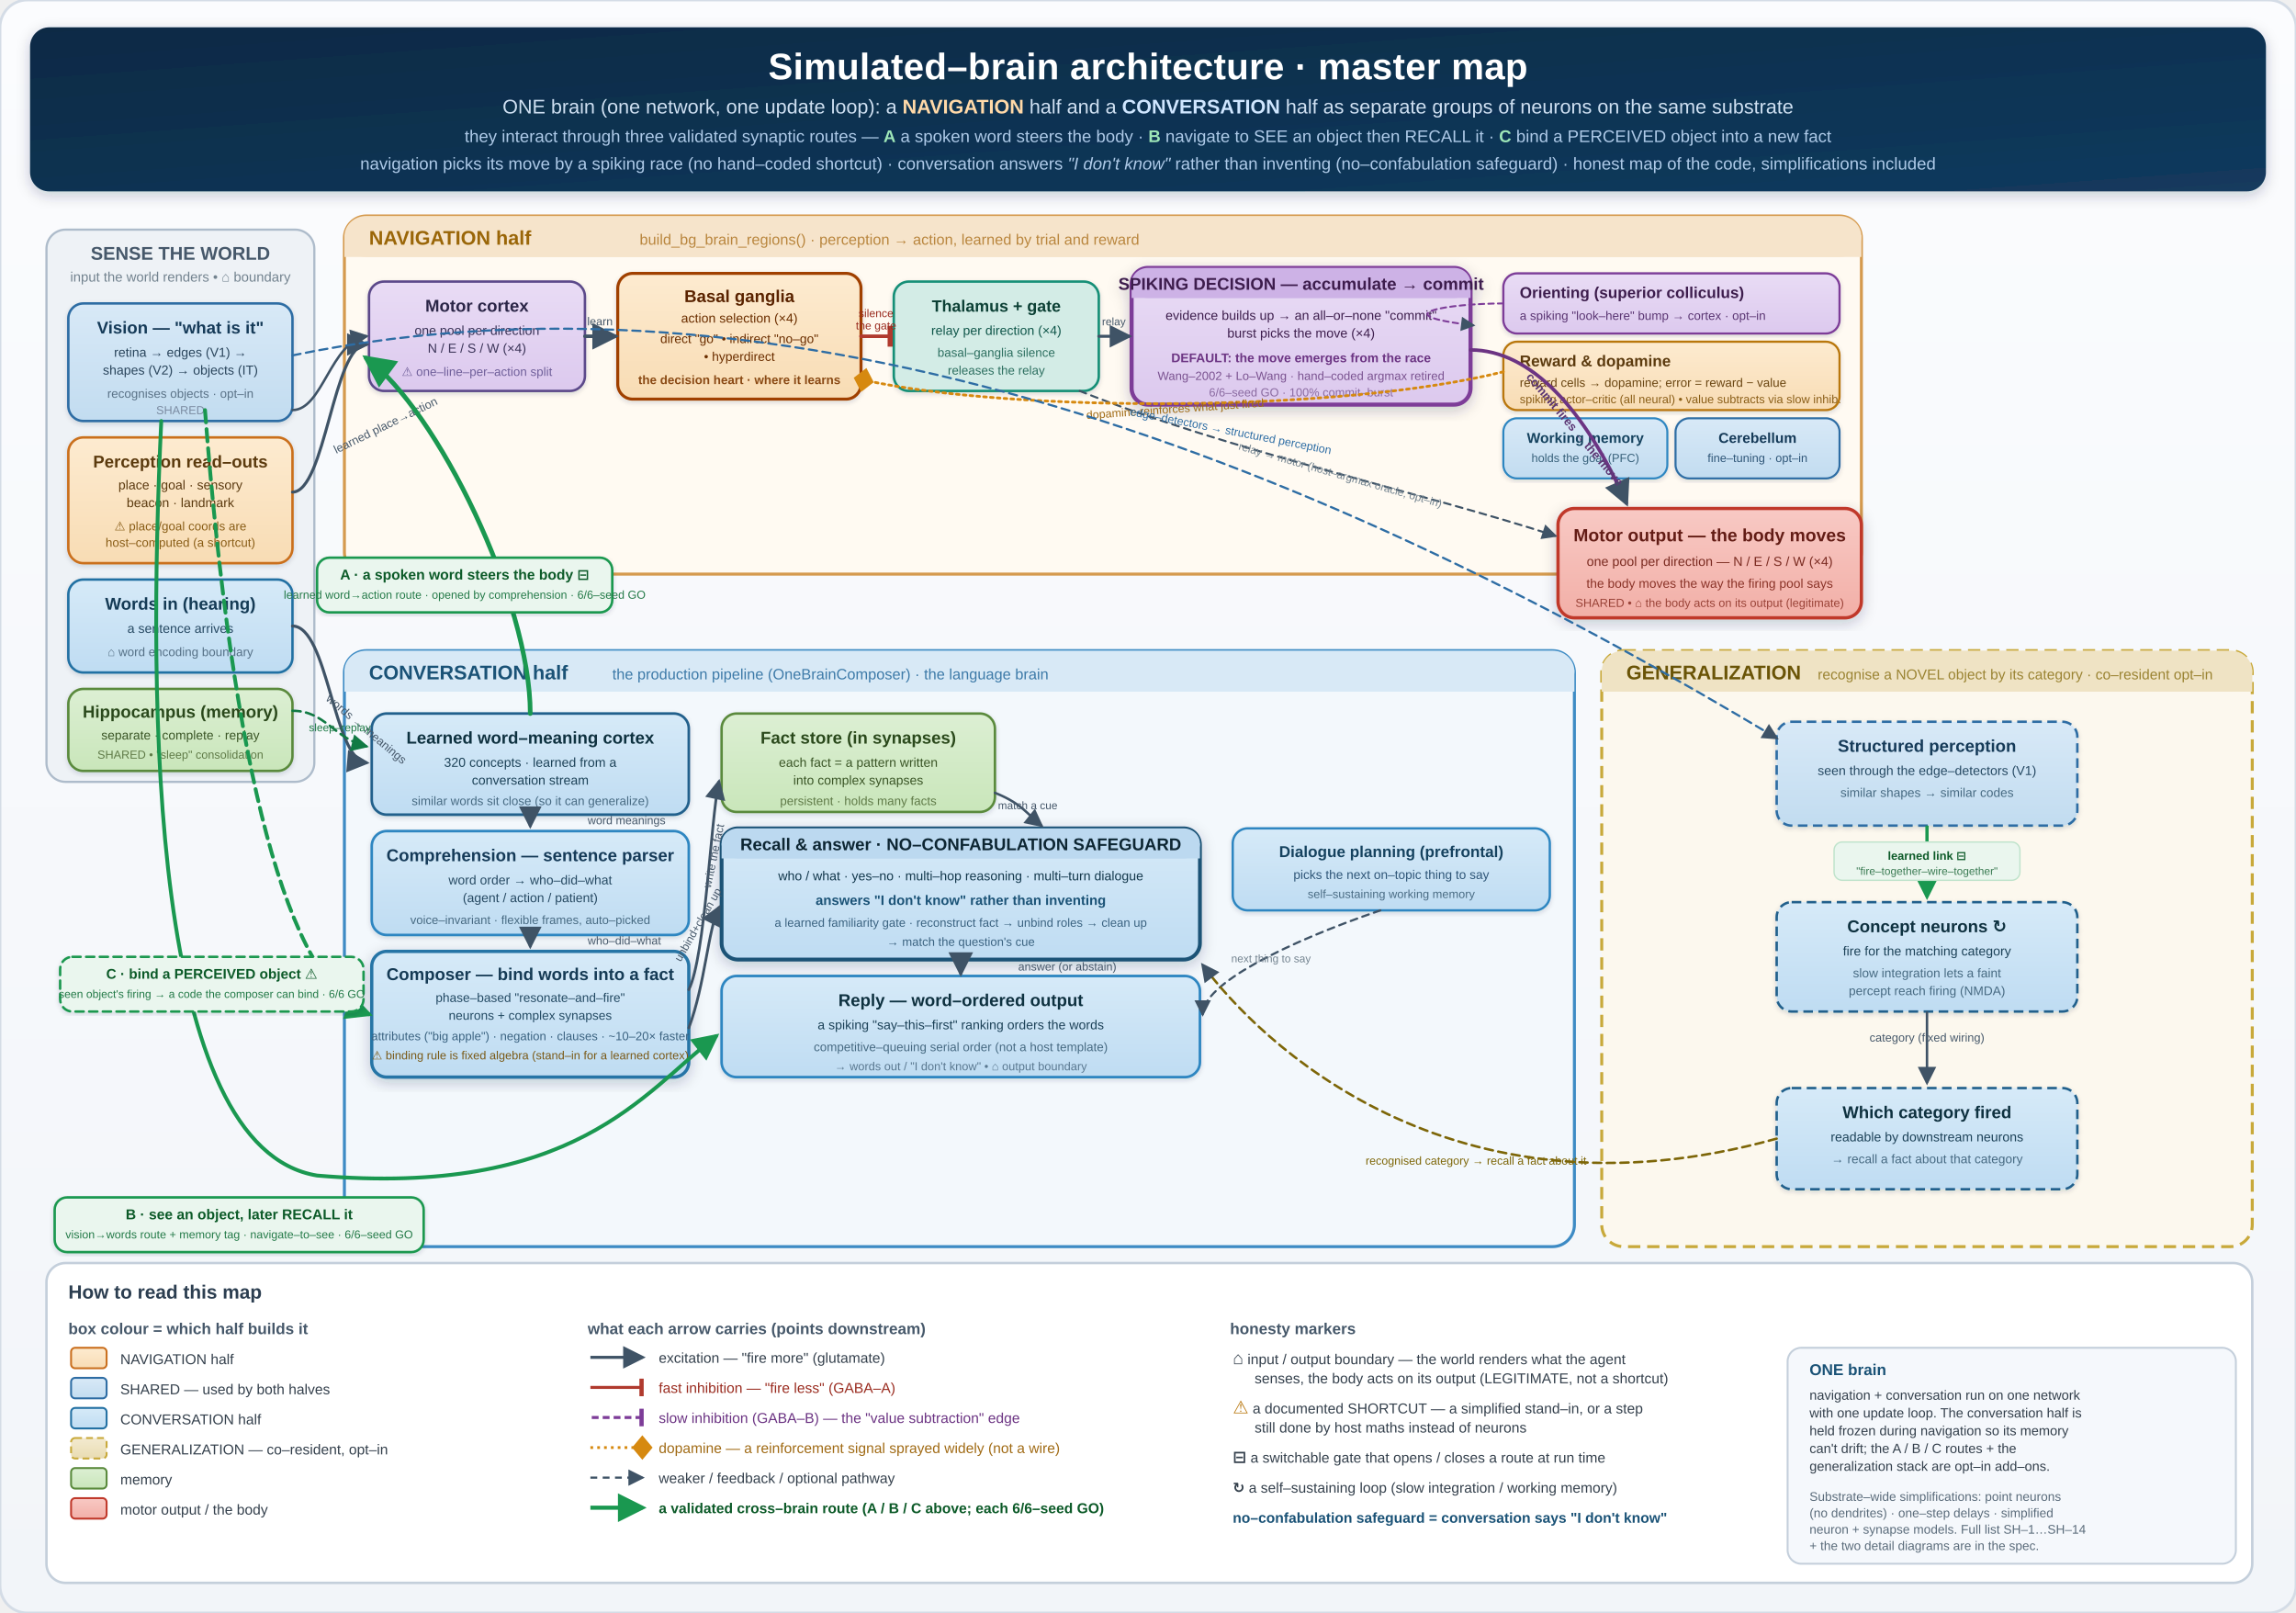
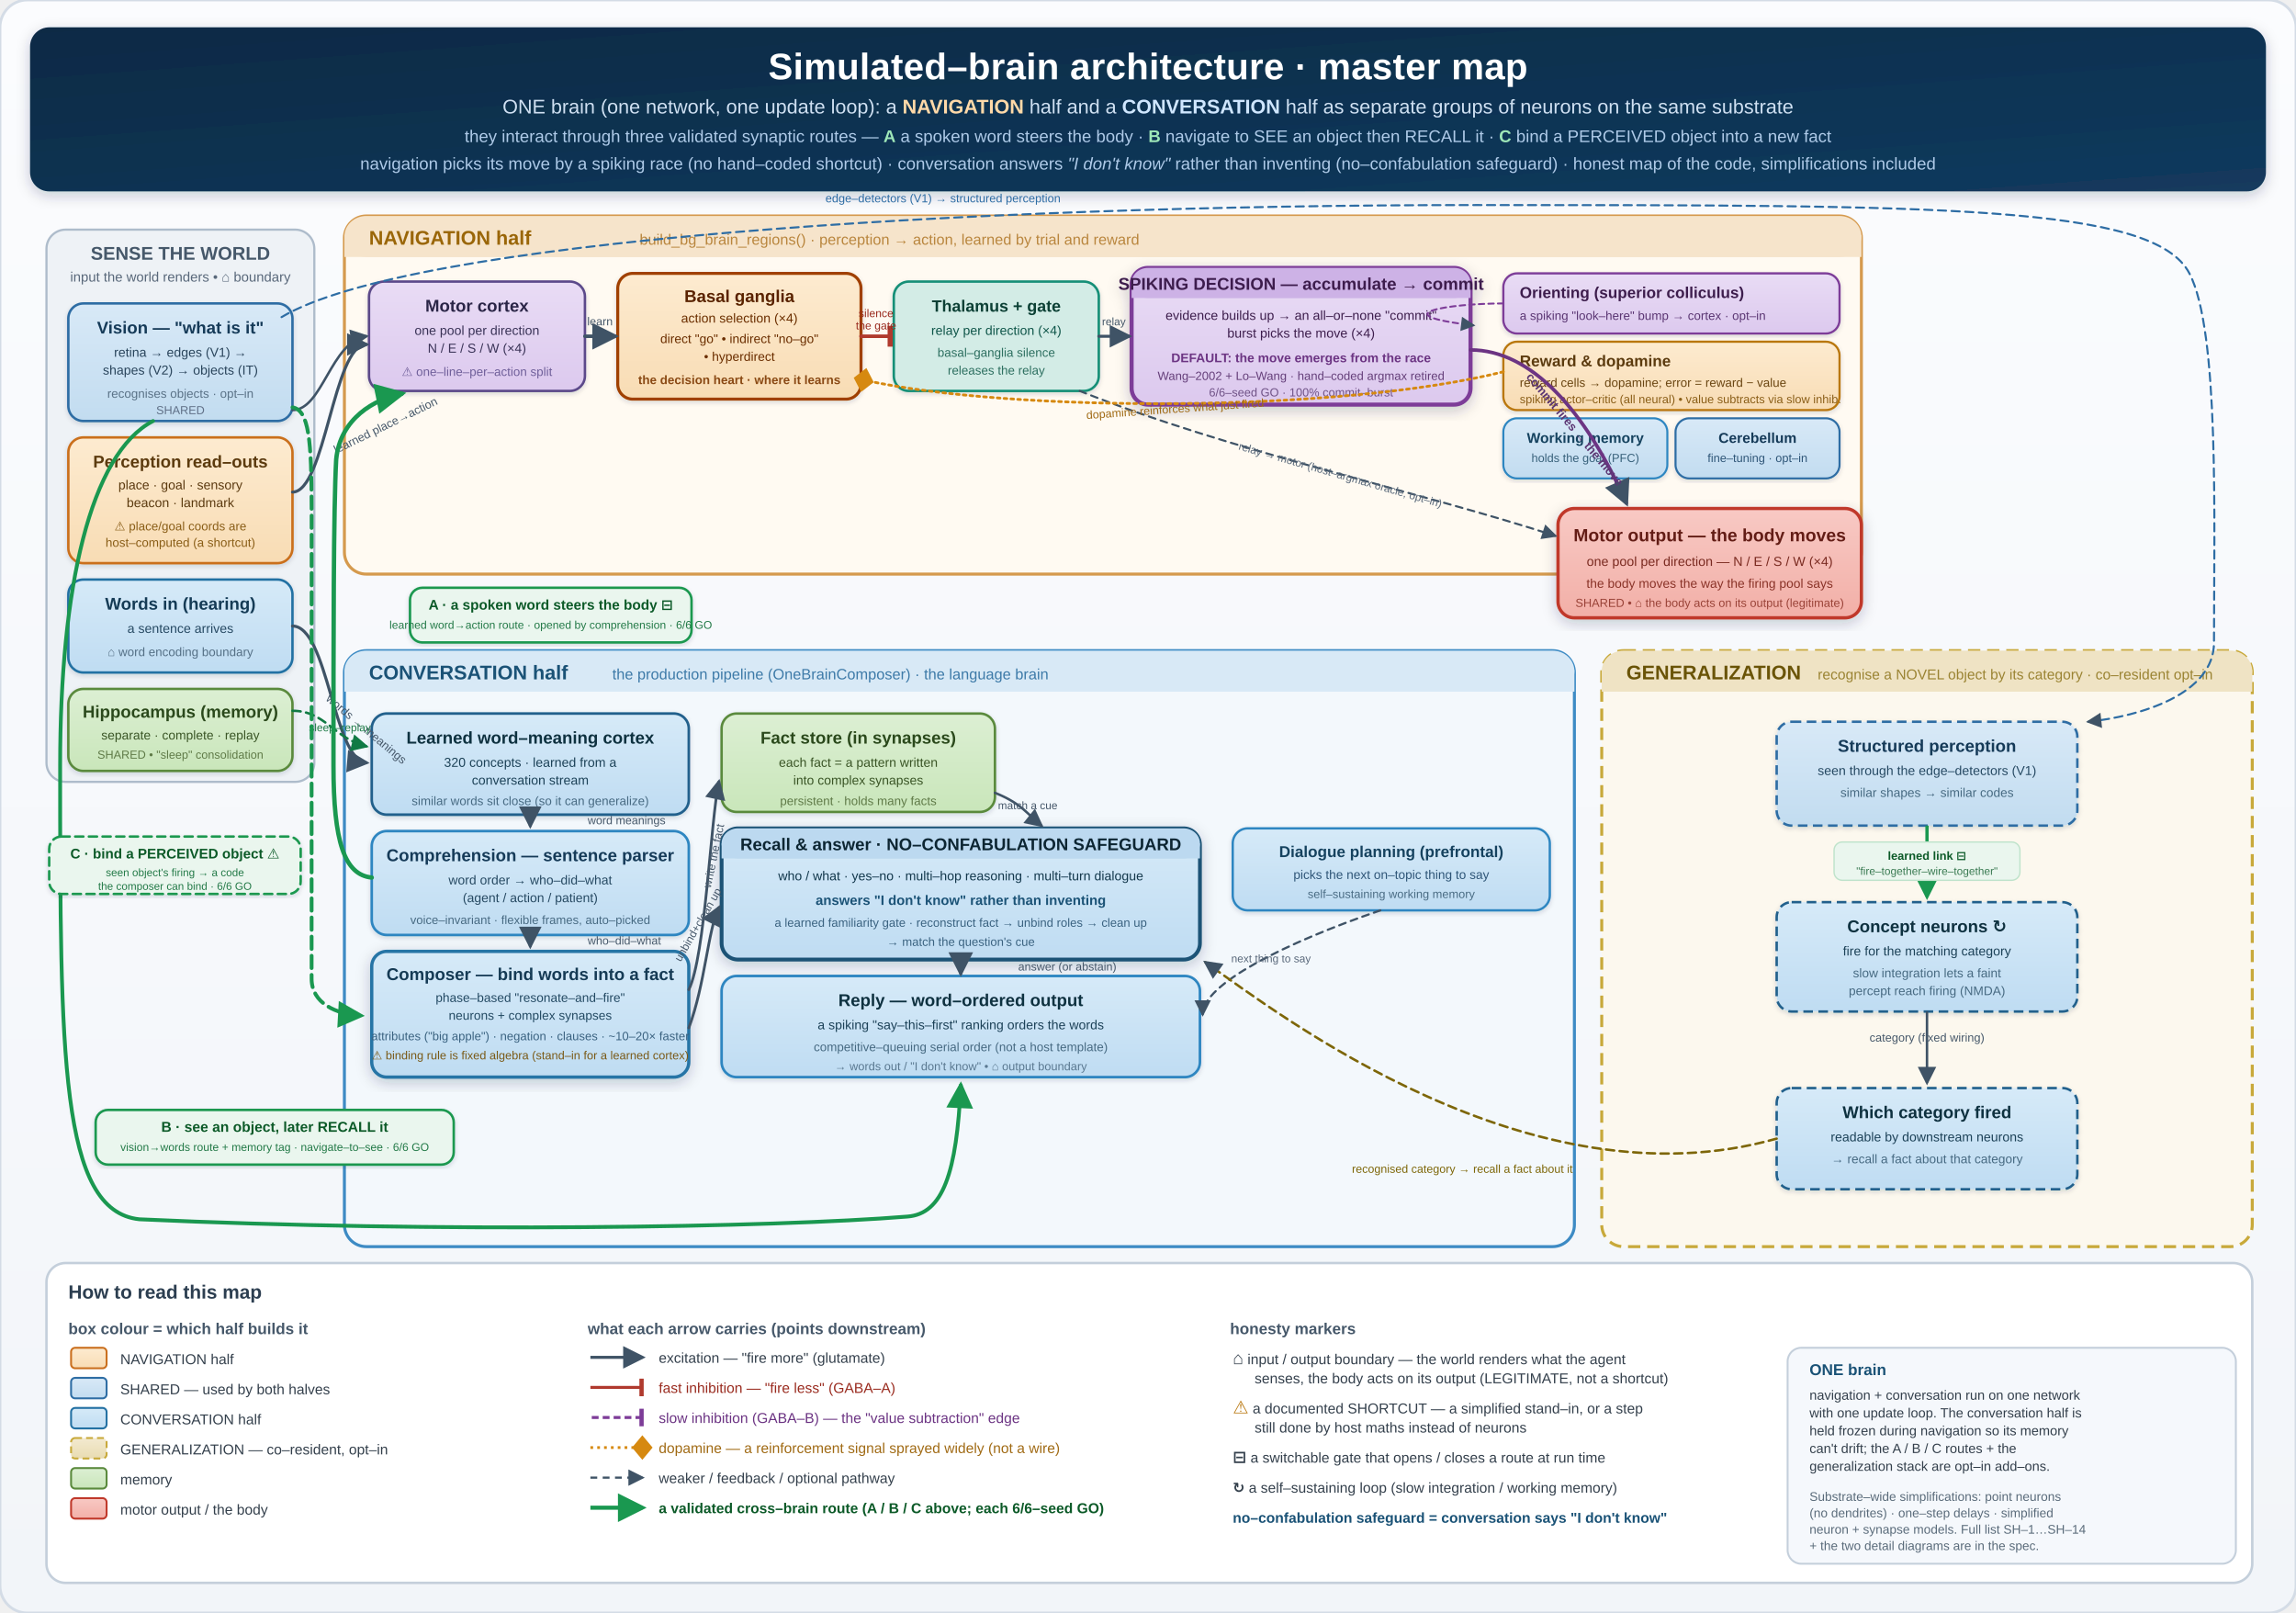
<svg xmlns="http://www.w3.org/2000/svg" viewBox="0 0 1680 1180" font-family="'Segoe UI','Helvetica Neue',Arial,sans-serif">
  <defs>
    <linearGradient id="gNav" x1="0" y1="0" x2="0" y2="1">
      <stop offset="0" stop-color="#fdebd0" />
      <stop offset="1" stop-color="#f8dcb4" />
    </linearGradient>
    <linearGradient id="gDec" x1="0" y1="0" x2="0" y2="1">
      <stop offset="0" stop-color="#e9dcf5" />
      <stop offset="1" stop-color="#dcc9ee" />
    </linearGradient>
    <linearGradient id="gMem" x1="0" y1="0" x2="0" y2="1">
      <stop offset="0" stop-color="#dcefd3" />
      <stop offset="1" stop-color="#c9e6ba" />
    </linearGradient>
    <linearGradient id="gPer" x1="0" y1="0" x2="0" y2="1">
      <stop offset="0" stop-color="#d8e9f7" />
      <stop offset="1" stop-color="#c2dcf0" />
    </linearGradient>
    <linearGradient id="gLang" x1="0" y1="0" x2="0" y2="1">
      <stop offset="0" stop-color="#d6eaf8" />
      <stop offset="1" stop-color="#bfdcf2" />
    </linearGradient>
    <linearGradient id="gMot" x1="0" y1="0" x2="0" y2="1">
      <stop offset="0" stop-color="#f8c9c4" />
      <stop offset="1" stop-color="#f2afa7" />
    </linearGradient>
    <linearGradient id="gGen" x1="0" y1="0" x2="0" y2="1">
      <stop offset="0" stop-color="#f3ead0" />
      <stop offset="1" stop-color="#e9dcb2" />
    </linearGradient>
    <linearGradient id="gHero" x1="0" y1="0" x2="1" y2="1">
      <stop offset="0" stop-color="#0b2a45" />
      <stop offset="1" stop-color="#123a5e" />
    </linearGradient>
    <linearGradient id="gPage" x1="0" y1="0" x2="0" y2="1">
      <stop offset="0" stop-color="#fbfcfe" />
      <stop offset="1" stop-color="#f2f5f9" />
    </linearGradient>
    <marker id="arrEx" viewBox="0 0 10 10" refX="8.5" refY="5" markerWidth="7.5" markerHeight="7.5" orient="auto-start-reverse">
      <path d="M0,0 L10,5 L0,10 z" fill="#3f5366" />
    </marker>
    <marker id="arrInh" viewBox="0 0 10 10" refX="1.5" refY="5" markerWidth="6.5" markerHeight="9" orient="auto-start-reverse">
      <rect x="0" y="0.5" width="2.2" height="9" fill="#b03a2e" />
    </marker>
    <marker id="arrSlow" viewBox="0 0 10 10" refX="1.5" refY="5" markerWidth="6.5" markerHeight="9" orient="auto-start-reverse">
      <rect x="0" y="0.5" width="2.2" height="9" fill="#7d3c98" />
    </marker>
    <marker id="arrDA" viewBox="0 0 12 12" refX="6" refY="6" markerWidth="9" markerHeight="9" orient="auto-start-reverse">
      <path d="M6,0 L11,6 L6,12 L1,6 z" fill="#d68910" />
    </marker>
    <marker id="arrX" viewBox="0 0 10 10" refX="8.5" refY="5" markerWidth="7" markerHeight="7" orient="auto-start-reverse">
      <path d="M0,0 L10,5 L0,10 z" fill="#1a9850" />
    </marker>
    <marker id="arrXr" viewBox="0 0 10 10" refX="8.5" refY="5" markerWidth="7" markerHeight="7" orient="auto-start-reverse">
      <path d="M0,0 L10,5 L0,10 z" fill="#117a44" />
    </marker>
    <filter id="soft" x="-8%" y="-8%" width="116%" height="116%">
      <feDropShadow dx="0" dy="1.4" stdDeviation="1.8" flood-color="#1a2a3a" flood-opacity="0.16" />
    </filter>
    <filter id="softLg" x="-12%" y="-12%" width="124%" height="124%">
      <feDropShadow dx="0" dy="3" stdDeviation="5" flood-color="#0b2240" flood-opacity="0.22" />
    </filter>
  </defs>
  <rect x="0" y="0" width="1680" height="1180" rx="20" fill="url(#gPage)" stroke="#d4dce6" stroke-width="2" />
  <g>
    <rect x="22" y="20" width="1636" height="120" rx="14" fill="url(#gHero)" filter="url(#softLg)" />
    <text x="840" y="58" text-anchor="middle" font-size="27" font-weight="700" fill="#ffffff" letter-spacing="0.2">Simulated–brain architecture · master map</text>
    <text x="840" y="83" text-anchor="middle" font-size="14.5" fill="#cfe0f2">ONE brain (one network, one update loop): a <tspan font-weight="700" fill="#ffd9a8">NAVIGATION</tspan> half and a <tspan font-weight="700" fill="#cfe6ff">CONVERSATION</tspan> half as separate groups of neurons on the same substrate</text>
    <text x="840" y="104" text-anchor="middle" font-size="12.5" fill="#aecae8">they interact through three validated synaptic routes — <tspan font-weight="700" fill="#9ee7b8">A</tspan> a spoken word steers the body · <tspan font-weight="700" fill="#9ee7b8">B</tspan> navigate to SEE an object then RECALL it · <tspan font-weight="700" fill="#9ee7b8">C</tspan> bind a PERCEIVED object into a new fact</text>
    <text x="840" y="124" text-anchor="middle" font-size="12.5" fill="#aecae8">navigation picks its move by a spiking race (no hand–coded shortcut) · conversation answers <tspan font-style="italic">"I don't know"</tspan> rather than inventing (no–confabulation safeguard) · honest map of the code, simplifications included</text>
  </g>
  <g>
    <rect x="34" y="168" width="196" height="404" rx="14" fill="#eef2f6" stroke="#aebccb" stroke-width="1.6" />
    <text x="132" y="190" text-anchor="middle" font-size="13.5" font-weight="700" fill="#46586a">SENSE THE WORLD</text>
-     <text x="132" y="206" text-anchor="middle" font-size="10" fill="#73838f">input the world renders • ⌂ boundary</text>
+     <text x="132" y="206" text-anchor="middle" font-size="10" fill="#59687a">input the world renders • ⌂ boundary</text>
    <g filter="url(#soft)">
      <rect x="50" y="222" width="164" height="86" rx="11" fill="url(#gPer)" stroke="#2e6da4" stroke-width="1.8" />
      <text x="132" y="244" text-anchor="middle" font-size="12.5" font-weight="700" fill="#163a59">Vision — "what is it"</text>
      <text x="132" y="261" text-anchor="middle" font-size="9.5" fill="#2a455c">retina → edges (V1) →</text>
      <text x="132" y="274" text-anchor="middle" font-size="9.5" fill="#2a455c">shapes (V2) → objects (IT)</text>
      <text x="132" y="291" text-anchor="middle" font-size="9" fill="#5a7287">recognises objects · opt–in</text>
-       <text x="132" y="303" text-anchor="middle" font-size="8.5" fill="#7a8aa0">SHARED</text>
+       <text x="132" y="303" text-anchor="middle" font-size="8.5" fill="#5f6f86">SHARED</text>
    </g>
    <g filter="url(#soft)">
      <rect x="50" y="320" width="164" height="92" rx="11" fill="url(#gNav)" stroke="#ca6f1e" stroke-width="1.8" />
      <text x="132" y="342" text-anchor="middle" font-size="12.5" font-weight="700" fill="#5b3a10">Perception read–outs</text>
      <text x="132" y="358" text-anchor="middle" font-size="9.5" fill="#5b3a10">place · goal · sensory</text>
      <text x="132" y="371" text-anchor="middle" font-size="9.5" fill="#5b3a10">beacon · landmark</text>
      <text x="132" y="388" text-anchor="middle" font-size="9" fill="#8a5e18">⚠ place/goal coords are</text>
      <text x="132" y="400" text-anchor="middle" font-size="9" fill="#8a5e18">host–computed (a shortcut)</text>
    </g>
    <g filter="url(#soft)">
      <rect x="50" y="424" width="164" height="68" rx="11" fill="url(#gLang)" stroke="#2471a3" stroke-width="1.8" />
      <text x="132" y="446" text-anchor="middle" font-size="12.5" font-weight="700" fill="#123a55">Words in (hearing)</text>
      <text x="132" y="463" text-anchor="middle" font-size="9.5" fill="#274a63">a sentence arrives</text>
      <text x="132" y="480" text-anchor="middle" font-size="9" fill="#557086">⌂ word encoding boundary</text>
    </g>
    <g filter="url(#soft)">
      <rect x="50" y="504" width="164" height="60" rx="11" fill="url(#gMem)" stroke="#5a8a3c" stroke-width="1.8" />
      <text x="132" y="525" text-anchor="middle" font-size="12.5" font-weight="700" fill="#2c4a1c">Hippocampus (memory)</text>
      <text x="132" y="541" text-anchor="middle" font-size="9.3" fill="#3a5526">separate · complete · replay</text>
      <text x="132" y="555" text-anchor="middle" font-size="8.5" fill="#5f7a47">SHARED • "sleep" consolidation</text>
    </g>
  </g>
  <g>
    <rect x="252" y="158" width="1110" height="262" rx="16" fill="#fffaf2" stroke="#d59a4e" stroke-width="2.2" />
    <rect x="252" y="158" width="1110" height="30" rx="16" fill="#f6e4cb" />
    <rect x="252" y="172" width="1110" height="16" fill="#f6e4cb" />
    <text x="270" y="179" font-size="14.5" font-weight="700" fill="#9a6608">NAVIGATION half</text>
    <text x="468" y="179" font-size="11" fill="#b9863e">build_bg_brain_regions()  ·  perception → action, learned by trial and reward</text>
    <g filter="url(#soft)">
      <rect x="270" y="206" width="158" height="80" rx="11" fill="url(#gDec)" stroke="#5b4a8a" stroke-width="1.8" />
      <text x="349" y="228" text-anchor="middle" font-size="12.5" font-weight="700" fill="#2c2547">Motor cortex</text>
      <text x="349" y="245" text-anchor="middle" font-size="9.5" fill="#3a3357">one pool per direction</text>
      <text x="349" y="258" text-anchor="middle" font-size="9.5" fill="#3a3357">N / E / S / W  (×4)</text>
      <text x="349" y="275" text-anchor="middle" font-size="9" fill="#6f5f9a">⚠ one–line–per–action split</text>
    </g>
    <g filter="url(#soft)">
      <rect x="452" y="200" width="178" height="92" rx="11" fill="url(#gNav)" stroke="#a04000" stroke-width="2.2" />
      <text x="541" y="221" text-anchor="middle" font-size="12.5" font-weight="700" fill="#5a2400">Basal ganglia</text>
      <text x="541" y="236" text-anchor="middle" font-size="9.5" fill="#6b2e00">action selection (×4)</text>
      <text x="541" y="251" text-anchor="middle" font-size="9.3" fill="#6b2e00">direct "go" • indirect "no–go"</text>
      <text x="541" y="264" text-anchor="middle" font-size="9.3" fill="#6b2e00">• hyperdirect</text>
      <text x="541" y="281" text-anchor="middle" font-size="9" font-weight="700" fill="#8a4a14">the decision heart · where it learns</text>
    </g>
    <g filter="url(#soft)">
      <rect x="654" y="206" width="150" height="80" rx="11" fill="#d3ece6" stroke="#148f77" stroke-width="1.8" />
      <text x="729" y="228" text-anchor="middle" font-size="12" font-weight="700" fill="#0a4034">Thalamus + gate</text>
      <text x="729" y="245" text-anchor="middle" font-size="9.5" fill="#10564a">relay per direction (×4)</text>
      <text x="729" y="261" text-anchor="middle" font-size="9" fill="#2d6f60">basal–ganglia silence</text>
      <text x="729" y="274" text-anchor="middle" font-size="9" fill="#2d6f60">releases the relay</text>
    </g>
    <g filter="url(#softLg)">
      <rect x="828" y="196" width="248" height="100" rx="12" fill="url(#gDec)" stroke="#7d3c98" stroke-width="3" />
      <rect x="828" y="196" width="248" height="22" rx="12" fill="#cdb2e6" />
      <rect x="828" y="207" width="248" height="11" fill="#cdb2e6" />
      <text x="952" y="212" text-anchor="middle" font-size="12.5" font-weight="700" fill="#3e1f4d">SPIKING DECISION — accumulate → commit</text>
      <text x="952" y="234" text-anchor="middle" font-size="9.6" fill="#3e1f4d">evidence builds up → an all–or–none "commit"</text>
      <text x="952" y="247" text-anchor="middle" font-size="9.6" fill="#3e1f4d">burst picks the move  (×4)</text>
      <text x="952" y="265" text-anchor="middle" font-size="9.3" font-weight="700" fill="#6c3483">DEFAULT: the move emerges from the race</text>
-       <text x="952" y="278" text-anchor="middle" font-size="8.8" fill="#7a5290">Wang–2002 + Lo–Wang · hand–coded argmax retired</text>
-       <text x="952" y="290" text-anchor="middle" font-size="8.6" fill="#8a6aa0">6/6–seed GO · 100% commit–burst</text>
+       <text x="952" y="278" text-anchor="middle" font-size="8.8" fill="#653f7a">Wang–2002 + Lo–Wang · hand–coded argmax retired</text>
+       <text x="952" y="290" text-anchor="middle" font-size="8.6" fill="#6f5286">6/6–seed GO · 100% commit–burst</text>
    </g>
    <g filter="url(#soft)">
      <rect x="1100" y="200" width="246" height="44" rx="10" fill="url(#gDec)" stroke="#7d3c98" stroke-width="1.6" />
      <text x="1112" y="218" font-size="11.5" font-weight="700" fill="#3e1f4d">Orienting (superior colliculus)</text>
      <text x="1112" y="234" font-size="9" fill="#5b3673">a spiking "look–here" bump → cortex · opt–in</text>
    </g>
    <g filter="url(#soft)">
      <rect x="1100" y="250" width="246" height="50" rx="10" fill="url(#gNav)" stroke="#b9770e" stroke-width="1.6" />
      <text x="1112" y="268" font-size="11.5" font-weight="700" fill="#5b3a10">Reward &amp; dopamine</text>
      <text x="1112" y="283" font-size="9" fill="#6b4612">reward cells → dopamine; error = reward − value</text>
      <text x="1112" y="295" font-size="8.6" fill="#8a5e18">spiking actor–critic (all neural) • value subtracts via slow inhib.</text>
    </g>
    <g filter="url(#soft)">
      <rect x="1100" y="306" width="120" height="44" rx="10" fill="url(#gPer)" stroke="#2e86c1" stroke-width="1.5" />
      <text x="1160" y="324" text-anchor="middle" font-size="10.5" font-weight="700" fill="#16435f">Working memory</text>
      <text x="1160" y="338" text-anchor="middle" font-size="8.6" fill="#37607a">holds the goal (PFC)</text>
    </g>
    <g filter="url(#soft)">
      <rect x="1226" y="306" width="120" height="44" rx="10" fill="url(#gPer)" stroke="#2e6da4" stroke-width="1.5" />
      <text x="1286" y="324" text-anchor="middle" font-size="10.5" font-weight="700" fill="#163a59">Cerebellum</text>
      <text x="1286" y="338" text-anchor="middle" font-size="8.6" fill="#2e5577">fine–tuning · opt–in</text>
    </g>
  </g>
  <g filter="url(#softLg)">
    <rect x="1140" y="372" width="222" height="80" rx="12" fill="url(#gMot)" stroke="#c0392b" stroke-width="2.4" />
    <text x="1251" y="396" text-anchor="middle" font-size="13" font-weight="700" fill="#641e16">Motor output — the body moves</text>
    <text x="1251" y="414" text-anchor="middle" font-size="9.6" fill="#7a2a20">one pool per direction — N / E / S / W (×4)</text>
    <text x="1251" y="430" text-anchor="middle" font-size="9.3" fill="#8a3328">the body moves the way the firing pool says</text>
    <text x="1251" y="444" text-anchor="middle" font-size="8.6" fill="#9a4338">SHARED • ⌂ the body acts on its output (legitimate)</text>
  </g>
  <g>
    <rect x="252" y="476" width="900" height="436" rx="16" fill="#f3f8fc" stroke="#3d8bc4" stroke-width="2.2" />
    <rect x="252" y="476" width="900" height="30" rx="16" fill="#d8e9f6" />
    <rect x="252" y="490" width="900" height="16" fill="#d8e9f6" />
    <text x="270" y="497" font-size="14.5" font-weight="700" fill="#1a5276">CONVERSATION half</text>
    <text x="448" y="497" font-size="11" fill="#3d7aa8">the production pipeline (OneBrainComposer) · the language brain</text>
    <g filter="url(#soft)">
      <rect x="272" y="522" width="232" height="74" rx="11" fill="url(#gLang)" stroke="#21618c" stroke-width="1.9" />
      <text x="388" y="544" text-anchor="middle" font-size="12.5" font-weight="700" fill="#10303f">Learned word–meaning cortex</text>
      <text x="388" y="561" text-anchor="middle" font-size="9.5" fill="#1d4258">320 concepts · learned from a</text>
      <text x="388" y="574" text-anchor="middle" font-size="9.5" fill="#1d4258">conversation stream</text>
      <text x="388" y="589" text-anchor="middle" font-size="9" fill="#476a82">similar words sit close (so it can generalize)</text>
    </g>
    <g filter="url(#soft)">
      <rect x="272" y="608" width="232" height="76" rx="11" fill="url(#gLang)" stroke="#2e86c1" stroke-width="1.9" />
      <text x="388" y="630" text-anchor="middle" font-size="12.5" font-weight="700" fill="#163a59">Comprehension — sentence parser</text>
      <text x="388" y="647" text-anchor="middle" font-size="9.4" fill="#274a63">word order → who–did–what</text>
      <text x="388" y="660" text-anchor="middle" font-size="9.4" fill="#274a63">(agent / action / patient)</text>
      <text x="388" y="676" text-anchor="middle" font-size="8.8" fill="#476a82">voice–invariant · flexible frames, auto–picked</text>
    </g>
    <g filter="url(#softLg)">
      <rect x="272" y="696" width="232" height="92" rx="11" fill="url(#gLang)" stroke="#2874a6" stroke-width="2.4" />
      <text x="388" y="717" text-anchor="middle" font-size="12.5" font-weight="700" fill="#143a54">Composer — bind words into a fact</text>
      <text x="388" y="733" text-anchor="middle" font-size="9.2" fill="#244a63">phase–based "resonate–and–fire"</text>
      <text x="388" y="746" text-anchor="middle" font-size="9.2" fill="#244a63">neurons + complex synapses</text>
      <text x="388" y="761" text-anchor="middle" font-size="8.8" fill="#3a6280">attributes ("big apple") · negation · clauses · ~10–20× faster</text>
      <text x="388" y="775" text-anchor="middle" font-size="8.6" fill="#7a5a18">⚠ binding rule is fixed algebra (stand–in for a learned cortex)</text>
    </g>
    <g filter="url(#soft)">
      <rect x="528" y="522" width="200" height="72" rx="11" fill="url(#gMem)" stroke="#5a8a3c" stroke-width="1.8" />
      <text x="628" y="544" text-anchor="middle" font-size="12.5" font-weight="700" fill="#2c4a1c">Fact store (in synapses)</text>
      <text x="628" y="561" text-anchor="middle" font-size="9.4" fill="#3a5526">each fact = a pattern written</text>
      <text x="628" y="574" text-anchor="middle" font-size="9.4" fill="#3a5526">into complex synapses</text>
      <text x="628" y="589" text-anchor="middle" font-size="9" fill="#5f7a47">persistent · holds many facts</text>
    </g>
    <g filter="url(#softLg)">
      <rect x="528" y="606" width="350" height="96" rx="12" fill="url(#gLang)" stroke="#1a5276" stroke-width="2.8" />
      <rect x="528" y="606" width="350" height="22" rx="12" fill="#bcd9f0" />
      <rect x="528" y="617" width="350" height="11" fill="#bcd9f0" />
      <text x="703" y="622" text-anchor="middle" font-size="12.5" font-weight="700" fill="#0c2533">Recall &amp; answer · NO–CONFABULATION SAFEGUARD</text>
      <text x="703" y="644" text-anchor="middle" font-size="9.5" fill="#13384c">who / what · yes–no · multi–hop reasoning · multi–turn dialogue</text>
      <text x="703" y="662" text-anchor="middle" font-size="10" font-weight="700" fill="#1a5276">answers "I don't know" rather than inventing</text>
      <text x="703" y="678" text-anchor="middle" font-size="8.8" fill="#3a6280">a learned familiarity gate · reconstruct fact → unbind roles → clean up</text>
      <text x="703" y="692" text-anchor="middle" font-size="8.8" fill="#3a6280">→ match the question's cue</text>
    </g>
    <g filter="url(#soft)">
      <rect x="902" y="606" width="232" height="60" rx="11" fill="url(#gLang)" stroke="#2e86c1" stroke-width="1.7" />
      <text x="1018" y="627" text-anchor="middle" font-size="11.5" font-weight="700" fill="#16435f">Dialogue planning (prefrontal)</text>
      <text x="1018" y="643" text-anchor="middle" font-size="9.2" fill="#2e5577">picks the next on–topic thing to say</text>
      <text x="1018" y="657" text-anchor="middle" font-size="8.6" fill="#4a6c84">self–sustaining working memory</text>
    </g>
    <g filter="url(#soft)">
      <rect x="528" y="714" width="350" height="74" rx="11" fill="url(#gLang)" stroke="#2e86c1" stroke-width="1.9" />
      <text x="703" y="736" text-anchor="middle" font-size="12.5" font-weight="700" fill="#10303f">Reply — word–ordered output</text>
      <text x="703" y="753" text-anchor="middle" font-size="9.5" fill="#1d4258">a spiking "say–this–first" ranking orders the words</text>
      <text x="703" y="769" text-anchor="middle" font-size="9" fill="#476a82">competitive–queuing serial order (not a host template)</text>
      <text x="703" y="783" text-anchor="middle" font-size="8.6" fill="#5a7890">→ words out / "I don't know" • ⌂ output boundary</text>
    </g>
  </g>
  <g>
    <rect x="1172" y="476" width="476" height="436" rx="16" fill="#fcf8ee" stroke="#c8a93a" stroke-width="2.2" stroke-dasharray="9 5" />
    <rect x="1172" y="476" width="476" height="30" rx="16" fill="#efe3c4" />
    <rect x="1172" y="490" width="476" height="16" fill="#efe3c4" />
    <text x="1190" y="497" font-size="14.5" font-weight="700" fill="#6a5407">GENERALIZATION</text>
    <text x="1330" y="497" font-size="10.5" fill="#9a8332">recognise a NOVEL object by its category · co–resident opt–in</text>
    <g filter="url(#soft)">
      <rect x="1300" y="528" width="220" height="76" rx="11" fill="url(#gPer)" stroke="#2e6da4" stroke-width="1.8" stroke-dasharray="7 4" />
      <text x="1410" y="550" text-anchor="middle" font-size="12.5" font-weight="700" fill="#163a59">Structured perception</text>
      <text x="1410" y="567" text-anchor="middle" font-size="9.5" fill="#274a63">seen through the edge–detectors (V1)</text>
      <text x="1410" y="583" text-anchor="middle" font-size="9.2" fill="#476a82">similar shapes → similar codes</text>
    </g>
    <g filter="url(#soft)">
      <rect x="1300" y="660" width="220" height="80" rx="11" fill="url(#gLang)" stroke="#21618c" stroke-width="1.8" stroke-dasharray="7 4" />
      <text x="1410" y="682" text-anchor="middle" font-size="12.5" font-weight="700" fill="#10303f">Concept neurons  ↻</text>
      <text x="1410" y="699" text-anchor="middle" font-size="9.5" fill="#1d4258">fire for the matching category</text>
      <text x="1410" y="715" text-anchor="middle" font-size="9.2" fill="#476a82">slow integration lets a faint</text>
      <text x="1410" y="728" text-anchor="middle" font-size="9.2" fill="#476a82">percept reach firing (NMDA)</text>
    </g>
    <g filter="url(#soft)">
      <rect x="1300" y="796" width="220" height="74" rx="11" fill="url(#gLang)" stroke="#21618c" stroke-width="1.8" stroke-dasharray="7 4" />
      <text x="1410" y="818" text-anchor="middle" font-size="12.5" font-weight="700" fill="#10303f">Which category fired</text>
      <text x="1410" y="835" text-anchor="middle" font-size="9.5" fill="#1d4258">readable by downstream neurons</text>
      <text x="1410" y="851" text-anchor="middle" font-size="9.2" fill="#476a82">→ recall a fact about that category</text>
    </g>
    <path d="M1410,604 L1410,656" fill="none" stroke="#1a9850" stroke-width="2.4" marker-end="url(#arrX)" />
    <rect x="1342" y="616" width="136" height="28" rx="6" fill="#eaf6ee" stroke="#bfe3cb" stroke-width="1" />
    <text x="1410" y="629" text-anchor="middle" font-size="8.6" font-weight="700" fill="#0c5a28">learned link ⊟</text>
    <text x="1410" y="640" text-anchor="middle" font-size="8" fill="#3a7a52">"fire–together–wire–together"</text>
    <path d="M1410,740 L1410,792" fill="none" stroke="#3f5366" stroke-width="1.8" marker-end="url(#arrEx)" />
    <text x="1410" y="762" text-anchor="middle" font-size="8.6" fill="#46586a">category (fixed wiring)</text>
  </g>
  <g fill="none" stroke-linecap="round">
    <path d="M214,300 C236,300 242,250 268,246" stroke="#3f5366" stroke-width="1.8" marker-end="url(#arrEx)" />
    <path d="M214,360 C238,360 244,252 268,252" stroke="#3f5366" stroke-width="2.2" marker-end="url(#arrEx)" />
    <text x="246" y="332" font-size="8.6" fill="#46586a" transform="rotate(-26 246 332)">learned place→action</text>
    <path d="M214,458 C240,458 244,556 268,558" stroke="#3f5366" stroke-width="2.2" marker-end="url(#arrEx)" />
    <text x="238" y="512" font-size="8.6" fill="#46586a" transform="rotate(40 238 512)">words → meanings</text>
    <path d="M428,246 L450,246" stroke="#3f5366" stroke-width="2.6" marker-end="url(#arrEx)" />
    <text x="439" y="238" text-anchor="middle" font-size="8.4" fill="#46586a">learn</text>
    <path d="M630,246 L652,246" stroke="#b03a2e" stroke-width="2.6" marker-end="url(#arrInh)" />
    <text x="641" y="232" text-anchor="middle" font-size="8.2" fill="#9a2c20">silence</text>
    <text x="641" y="241" text-anchor="middle" font-size="8.2" fill="#9a2c20">the gate</text>
    <path d="M804,246 L826,246" stroke="#3f5366" stroke-width="2.2" marker-end="url(#arrEx)" />
    <text x="815" y="238" text-anchor="middle" font-size="8" fill="#46586a">relay</text>
    <path d="M1076,256 C1120,256 1160,300 1190,368" stroke="#6c3483" stroke-width="2.6" marker-end="url(#arrEx)" />
    <text x="1150" y="316" text-anchor="middle" font-size="8.8" font-weight="700" fill="#5b3673" transform="rotate(50 1150 316)">commit fires → the move</text>
    <path d="M790,286 C900,330 1040,360 1138,392" stroke="#3f5366" stroke-width="1.5" stroke-dasharray="5 4" marker-end="url(#arrEx)" />
-     <text x="980" y="350" text-anchor="middle" font-size="8" fill="#73838f" transform="rotate(16 980 350)">relay → motor (host–argmax oracle, opt–in)</text>
+     <text x="980" y="350" text-anchor="middle" font-size="8" fill="#59687a" transform="rotate(16 980 350)">relay → motor (host–argmax oracle, opt–in)</text>
    <path d="M1100,222 C1060,222 1010,230 1078,238" stroke="#7d3c98" stroke-width="1.4" stroke-dasharray="4 3" marker-end="url(#arrEx)" />
    <path d="M1100,272 C980,302 740,302 632,278" stroke="#d68910" stroke-width="2" stroke-dasharray="2 3" marker-end="url(#arrDA)" />
    <text x="860" y="302" text-anchor="middle" font-size="8.4" fill="#a06a14" transform="rotate(-4 860 302)">dopamine reinforces what just fired</text>
    <path d="M388,596 L388,604" stroke="#3f5366" stroke-width="2.2" marker-end="url(#arrEx)" />
    <text x="430" y="603" font-size="8.4" fill="#46586a">word meanings</text>
    <path d="M388,684 L388,692" stroke="#3f5366" stroke-width="2.2" marker-end="url(#arrEx)" />
    <text x="430" y="691" font-size="8.4" fill="#46586a">who–did–what</text>
    <path d="M504,724 C516,700 520,600 526,572" stroke="#3f5366" stroke-width="2" marker-end="url(#arrEx)" />
    <text x="520" y="650" font-size="8.4" fill="#46586a" transform="rotate(-78 520 650)">write the fact</text>
    <path d="M504,752 C516,720 518,680 526,664" stroke="#3f5366" stroke-width="2" marker-end="url(#arrEx)" />
    <text x="498" y="704" font-size="8.2" fill="#46586a" transform="rotate(-60 498 704)">unbind+clean up</text>
    <path d="M728,580 C748,588 752,596 762,604" stroke="#3f5366" stroke-width="1.8" marker-end="url(#arrEx)" />
    <text x="752" y="592" text-anchor="middle" font-size="8" fill="#46586a">match a cue</text>
    <path d="M703,702 L703,712" stroke="#3f5366" stroke-width="2.4" marker-end="url(#arrEx)" />
    <text x="745" y="710" font-size="8.4" fill="#46586a">answer (or abstain)</text>
    <path d="M1010,666 C940,690 880,720 880,742" stroke="#3f5366" stroke-width="1.6" stroke-dasharray="5 4" marker-end="url(#arrEx)" />
-     <text x="930" y="704" text-anchor="middle" font-size="8" fill="#73838f">next thing to say</text>
+     <text x="930" y="704" text-anchor="middle" font-size="8" fill="#59687a">next thing to say</text>
    <path d="M214,520 C238,520 244,540 268,546" stroke="#117a44" stroke-width="1.8" stroke-dasharray="6 4" marker-end="url(#arrXr)" />
    <text x="226" y="535" font-size="8" fill="#1e7a46">sleep–replay</text>
  </g>
  <g fill="none" stroke-linecap="round">
-     <path d="M388,522 C388,440 320,300 268,262" stroke="#1a9850" stroke-width="3.4" marker-end="url(#arrX)" />
+     <path d="M272,642 C252,640 244,616 244,560 C244,470 244,372 246,336 C249,306 274,292 294,288" stroke="#1a9850" stroke-width="3.2" marker-end="url(#arrX)" />
+     <path d="M214,298 C226,300 228,322 228,372 C228,520 228,672 228,716 C228,734 246,742 264,743" stroke="#1a9850" stroke-width="2.8" stroke-dasharray="9 5" marker-end="url(#arrX)" />
+     <path d="M112,308 C66,332 44,430 44,560 C44,772 44,886 102,892 C320,902 566,898 664,890 C690,888 700,858 703,794" stroke="#1a9850" stroke-width="2.8" marker-end="url(#arrX)" />
    <g>
-       <rect x="232" y="408" width="216" height="40" rx="9" fill="#eaf6ee" stroke="#1a9850" stroke-width="1.8" filter="url(#soft)" />
-       <text x="340" y="424" text-anchor="middle" font-size="10.5" font-weight="700" fill="#0c5a28">A · a spoken word steers the body  ⊟</text>
-       <text x="340" y="438" text-anchor="middle" font-size="8.4" fill="#247a48">learned word→action route · opened by comprehension · 6/6–seed GO</text>
-     </g>
-     <path d="M118,308 C108,520 110,840 232,860 C420,876 470,800 524,758" stroke="#1a9850" stroke-width="2.8" marker-end="url(#arrX)" />
+       <rect x="300" y="430" width="206" height="40" rx="9" fill="#eaf6ee" stroke="#1a9850" stroke-width="1.8" filter="url(#soft)" />
+       <text x="403" y="446" text-anchor="middle" font-size="10.3" font-weight="700" fill="#0c5a28">A · a spoken word steers the body ⊟</text>
+       <text x="403" y="460" text-anchor="middle" font-size="8.2" fill="#247a48">learned word→action route · opened by comprehension · 6/6 GO</text>
+     </g>
    <g>
-       <rect x="40" y="876" width="270" height="40" rx="9" fill="#eaf6ee" stroke="#1a9850" stroke-width="1.8" filter="url(#soft)" />
-       <text x="175" y="892" text-anchor="middle" font-size="10.5" font-weight="700" fill="#0c5a28">B · see an object, later RECALL it</text>
-       <text x="175" y="906" text-anchor="middle" font-size="8.4" fill="#247a48">vision→words route + memory tag · navigate–to–see · 6/6–seed GO</text>
-     </g>
-     <path d="M150,300 C170,560 210,720 270,742" stroke="#1a9850" stroke-width="2.8" stroke-dasharray="9 5" marker-end="url(#arrX)" />
+       <rect x="36" y="612" width="184" height="42" rx="9" fill="#eaf6ee" stroke="#1a9850" stroke-width="1.8" stroke-dasharray="6 4" filter="url(#soft)" />
+       <text x="128" y="628" text-anchor="middle" font-size="10.2" font-weight="700" fill="#0c5a28">C · bind a PERCEIVED object ⚠</text>
+       <text x="128" y="641" text-anchor="middle" font-size="7.9" fill="#247a48">seen object's firing → a code</text>
+       <text x="128" y="651" text-anchor="middle" font-size="7.9" fill="#247a48">the composer can bind · 6/6 GO</text>
+     </g>
    <g>
-       <rect x="44" y="700" width="222" height="40" rx="9" fill="#eaf6ee" stroke="#1a9850" stroke-width="1.8" stroke-dasharray="6 4" filter="url(#soft)" />
-       <text x="155" y="716" text-anchor="middle" font-size="10.3" font-weight="700" fill="#0c5a28">C · bind a PERCEIVED object ⚠</text>
-       <text x="155" y="730" text-anchor="middle" font-size="8.2" fill="#247a48">seen object's firing → a code the composer can bind · 6/6 GO</text>
-     </g>
-     <path d="M214,260 C600,180 1000,360 1300,540" stroke="#2e6da4" stroke-width="1.6" stroke-dasharray="6 4" marker-end="url(#arrEx)" />
-     <text x="900" y="318" text-anchor="middle" font-size="8.4" fill="#2e6da4" transform="rotate(11 900 318)">edge–detectors → structured perception</text>
-     <path d="M1300,833 C1060,900 920,760 880,706" stroke="#7d6608" stroke-width="1.8" stroke-dasharray="6 4" marker-end="url(#arrEx)" />
-     <text x="1080" y="852" text-anchor="middle" font-size="8.4" fill="#7d6608">recognised category → recall a fact about it</text>
+       <rect x="70" y="812" width="262" height="40" rx="9" fill="#eaf6ee" stroke="#1a9850" stroke-width="1.8" filter="url(#soft)" />
+       <text x="201" y="828" text-anchor="middle" font-size="10.5" font-weight="700" fill="#0c5a28">B · see an object, later RECALL it</text>
+       <text x="201" y="842" text-anchor="middle" font-size="8.2" fill="#247a48">vision→words route + memory tag · navigate–to–see · 6/6 GO</text>
+     </g>
+     <path d="M206,232 C300,176 700,150 1080,150 C1420,150 1576,150 1602,200 C1624,242 1620,380 1620,470 C1620,508 1566,524 1528,528" stroke="#2e6da4" stroke-width="1.5" stroke-dasharray="6 4" marker-end="url(#arrEx)" />
+     <text x="690" y="148" text-anchor="middle" font-size="8.6" fill="#2e6da4">edge–detectors (V1) → structured perception</text>
+     <path d="M1300,833 C1120,884 936,742 882,704" stroke="#7d6608" stroke-width="1.8" stroke-dasharray="6 4" marker-end="url(#arrEx)" />
+     <text x="1070" y="858" text-anchor="middle" font-size="8.4" fill="#7d6608">recognised category → recall a fact about it</text>
  </g>
  <g>
    <rect x="34" y="924" width="1614" height="234" rx="14" fill="#ffffff" stroke="#c4cfdb" stroke-width="1.8" />
    <text x="50" y="950" font-size="14" font-weight="700" fill="#2c3e50">How to read this map</text>
    <text x="50" y="976" font-size="11.5" font-weight="700" fill="#46586a">box colour = which half builds it</text>
    <g font-size="10.5" fill="#34404c">
      <rect x="52" y="986" width="26" height="15" rx="3" fill="url(#gNav)" stroke="#ca6f1e" stroke-width="1.4" />
      <text x="88" y="998">NAVIGATION half</text>
      <rect x="52" y="1008" width="26" height="15" rx="3" fill="url(#gPer)" stroke="#2e6da4" stroke-width="1.4" />
      <text x="88" y="1020">SHARED — used by both halves</text>
      <rect x="52" y="1030" width="26" height="15" rx="3" fill="url(#gLang)" stroke="#2471a3" stroke-width="1.4" />
      <text x="88" y="1042">CONVERSATION half</text>
      <rect x="52" y="1052" width="26" height="15" rx="3" fill="url(#gGen)" stroke="#c8a93a" stroke-width="1.4" stroke-dasharray="5 3" />
      <text x="88" y="1064">GENERALIZATION — co–resident, opt–in</text>
      <rect x="52" y="1074" width="26" height="15" rx="3" fill="url(#gMem)" stroke="#5a8a3c" stroke-width="1.4" />
      <text x="88" y="1086">memory</text>
      <rect x="52" y="1096" width="26" height="15" rx="3" fill="url(#gMot)" stroke="#c0392b" stroke-width="1.4" />
      <text x="88" y="1108">motor output / the body</text>
    </g>
    <text x="430" y="976" font-size="11.5" font-weight="700" fill="#46586a">what each arrow carries (points downstream)</text>
    <g font-size="10.5" fill="#34404c">
      <line x1="432" y1="993" x2="470" y2="993" stroke="#3f5366" stroke-width="2.2" marker-end="url(#arrEx)" />
      <text x="482" y="997">excitation — "fire more" (glutamate)</text>
      <line x1="470" y1="1015" x2="432" y2="1015" stroke="#b03a2e" stroke-width="2.2" marker-start="url(#arrInh)" />
      <text x="482" y="1019" fill="#9a2c20">fast inhibition — "fire less" (GABA–A)</text>
      <line x1="470" y1="1037" x2="432" y2="1037" stroke="#7d3c98" stroke-width="2.2" stroke-dasharray="5 3" marker-start="url(#arrSlow)" />
      <text x="482" y="1041" fill="#6c3483">slow inhibition (GABA–B) — the "value subtraction" edge</text>
      <line x1="432" y1="1059" x2="470" y2="1059" stroke="#d68910" stroke-width="2" stroke-dasharray="2 3" marker-end="url(#arrDA)" />
      <text x="482" y="1063" fill="#a06a14">dopamine — a reinforcement signal sprayed widely (not a wire)</text>
      <line x1="432" y1="1081" x2="470" y2="1081" stroke="#3f5366" stroke-width="1.6" stroke-dasharray="5 4" marker-end="url(#arrEx)" />
      <text x="482" y="1085">weaker / feedback / optional pathway</text>
      <line x1="432" y1="1103" x2="470" y2="1103" stroke="#1a9850" stroke-width="3" marker-end="url(#arrX)" />
      <text x="482" y="1107" fill="#0c5a28" font-weight="700">a validated cross–brain route (A / B / C above; each 6/6–seed GO)</text>
    </g>
    <text x="900" y="976" font-size="11.5" font-weight="700" fill="#46586a">honesty markers</text>
    <g font-size="10.5" fill="#34404c">
      <text x="902" y="998">
        <tspan font-size="13">⌂</tspan>  input / output boundary — the world renders what the agent</text>
      <text x="918" y="1012">senses, the body acts on its output (LEGITIMATE, not a shortcut)</text>
      <text x="902" y="1034">
        <tspan font-size="13" fill="#b9770e" font-weight="700">⚠</tspan>  a documented SHORTCUT — a simplified stand–in, or a step</text>
      <text x="918" y="1048">still done by host maths instead of neurons</text>
      <text x="902" y="1070">
        <tspan font-size="12" font-weight="700">⊟</tspan>  a switchable gate that opens / closes a route at run time</text>
      <text x="902" y="1092">
        <tspan font-weight="700">↻</tspan>  a self–sustaining loop (slow integration / working memory)</text>
      <text x="902" y="1114" font-weight="700" fill="#1a5276">no–confabulation safeguard = conversation says "I don't know"</text>
    </g>
    <g>
      <rect x="1308" y="986" width="328" height="158" rx="10" fill="#f5f8fc" stroke="#c4cfdb" stroke-width="1.4" />
      <text x="1324" y="1006" font-size="11.5" font-weight="700" fill="#1a5276">ONE brain</text>
      <text x="1324" y="1024" font-size="9.8" fill="#34404c">navigation + conversation run on one network</text>
      <text x="1324" y="1037" font-size="9.8" fill="#34404c">with one update loop. The conversation half is</text>
      <text x="1324" y="1050" font-size="9.8" fill="#34404c">held frozen during navigation so its memory</text>
      <text x="1324" y="1063" font-size="9.8" fill="#34404c">can't drift; the A / B / C routes + the</text>
      <text x="1324" y="1076" font-size="9.8" fill="#34404c">generalization stack are opt–in add–ons.</text>
      <text x="1324" y="1098" font-size="9.2" fill="#5a6b7a">Substrate–wide simplifications: point neurons</text>
      <text x="1324" y="1110" font-size="9.2" fill="#5a6b7a">(no dendrites) · one–step delays · simplified</text>
      <text x="1324" y="1122" font-size="9.2" fill="#5a6b7a">neuron + synapse models. Full list SH–1…SH–14</text>
      <text x="1324" y="1134" font-size="9.2" fill="#5a6b7a">+ the two detail diagrams are in the spec.</text>
    </g>
  </g>
</svg>
